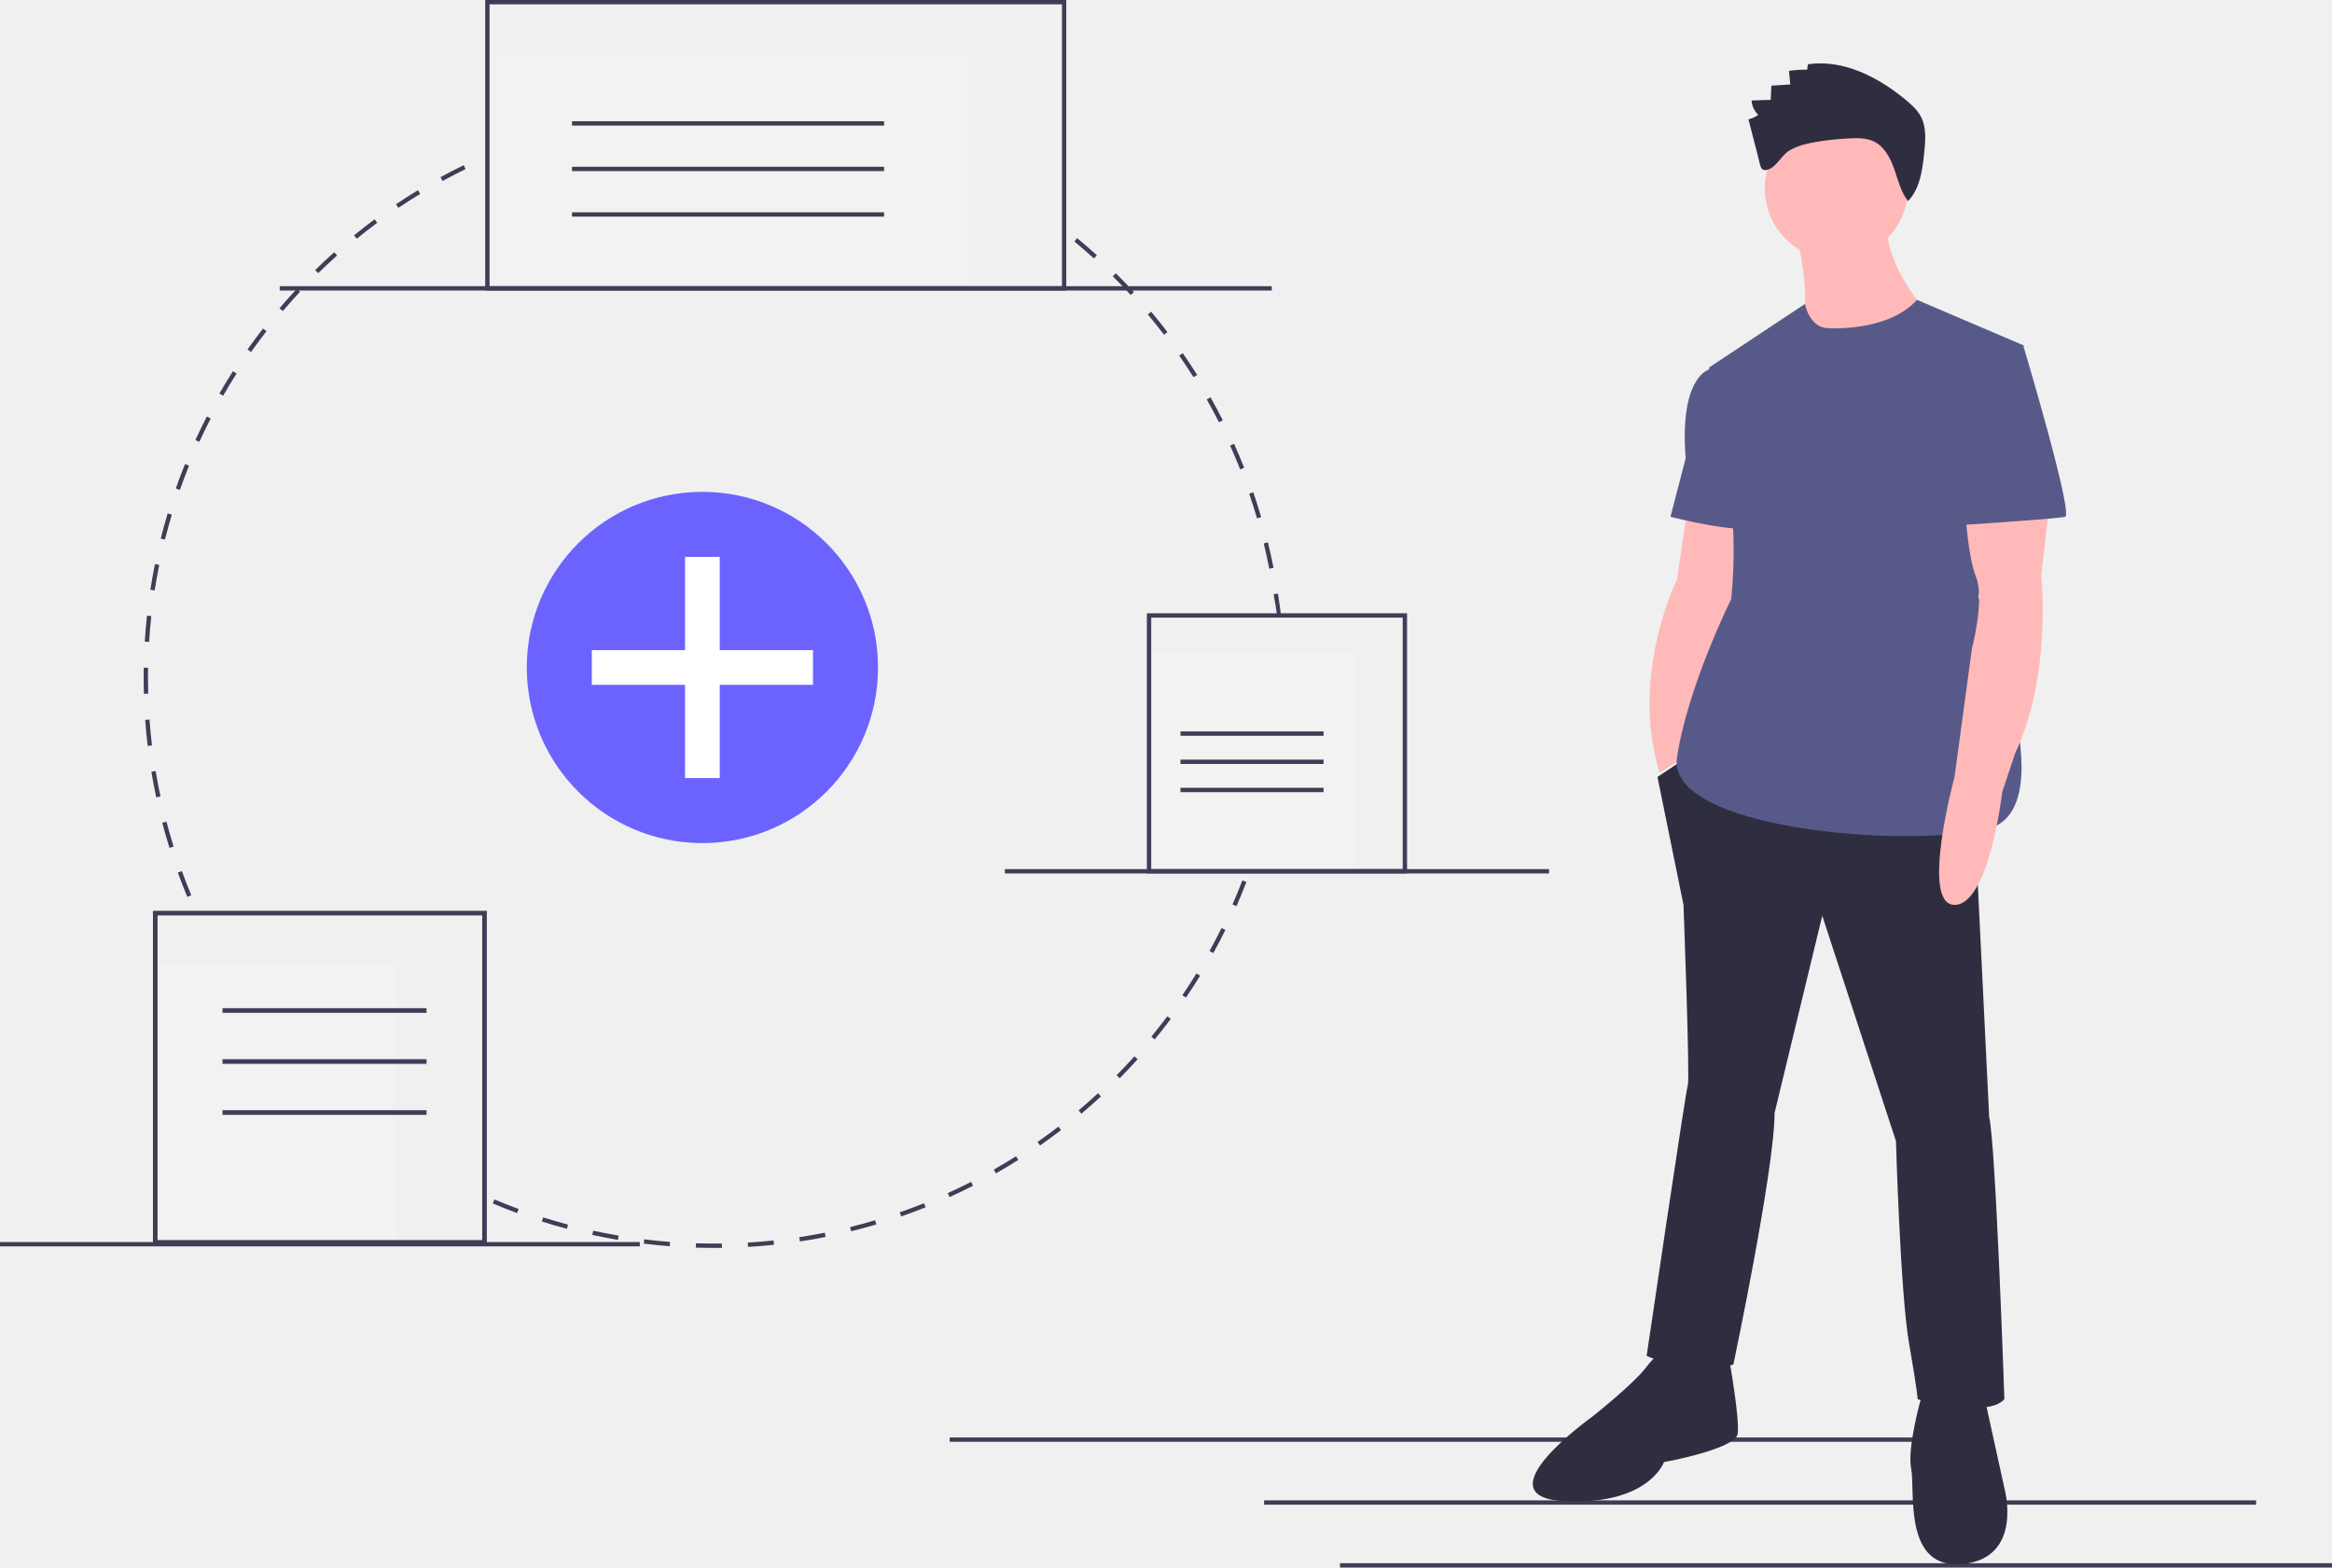
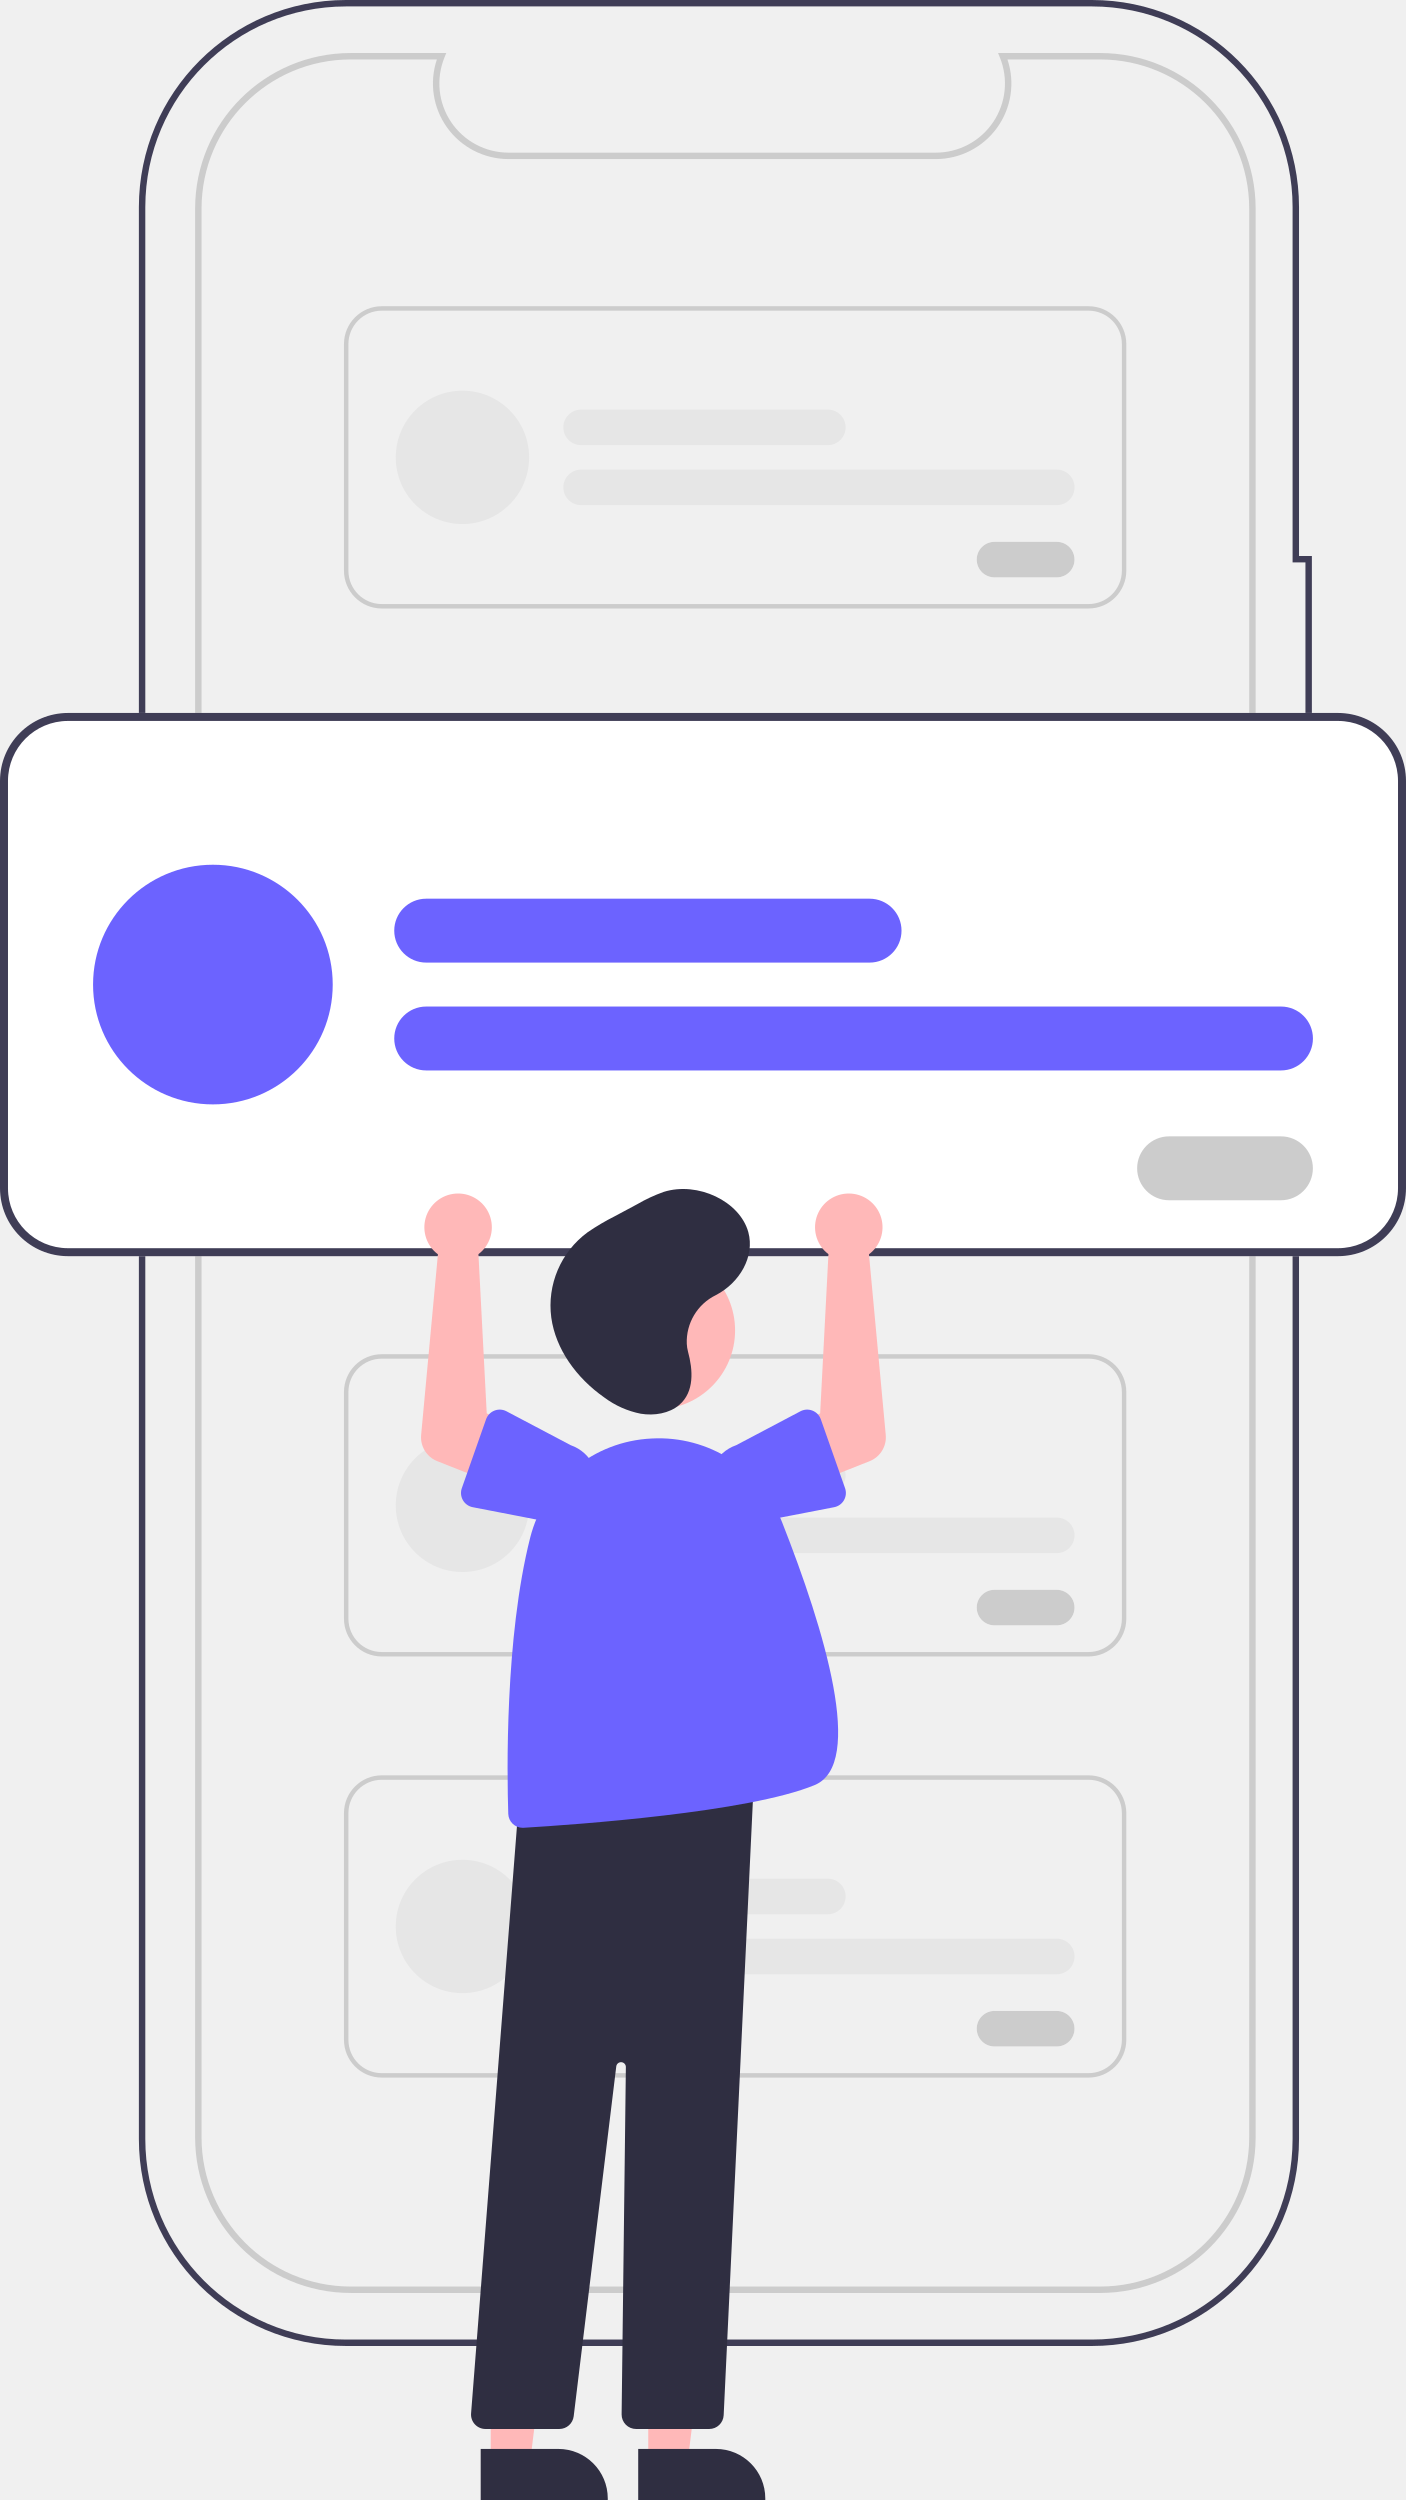
- <svg xmlns="http://www.w3.org/2000/svg" id="fc1f5aea-a643-4136-ad0f-c5867679d735" data-name="Layer 1" width="1075.565" height="723" viewBox="0 0 1075.565 723">
-   <rect x="618.018" y="721" width="457.546" height="2" fill="#3f3d56" />
-   <rect x="583.018" y="692" width="457.546" height="2" fill="#3f3d56" />
-   <rect x="438.018" y="663" width="457.546" height="2" fill="#3f3d56" />
-   <path d="M391.47,664.076c-2.774,0-5.577-.044-8.328-.13l.062-1.998c3.95.123,7.981.157,11.95.103l.027,2Q393.329,664.076,391.47,664.076Zm15.745-.464-.117-1.996c3.956-.233,7.963-.562,11.909-.975l.209,1.988C415.239,663.047,411.202,663.378,407.215,663.613Zm-36.096-.312c-3.989-.306-8.021-.706-11.982-1.192l.244-1.984c3.932.481,7.932.88,11.891,1.183Zm60.039-2.199-.3-1.977c3.931-.597,7.892-1.289,11.77-2.06l.39,1.961C439.11,659.803,435.119,660.501,431.158,661.102Zm-83.935-.731c-3.941-.668-7.919-1.436-11.823-2.283l.424-1.955c3.875.842,7.822,1.604,11.733,2.266Zm107.548-3.962-.48-1.941c3.858-.954,7.738-2.009,11.532-3.134l.568,1.918C462.569,654.385,458.659,655.448,454.772,656.408ZM323.695,655.262c-3.866-1.028-7.756-2.159-11.562-3.363l.603-1.906c3.778,1.194,7.638,2.316,11.474,3.336Zm154.158-5.701-.656-1.889c3.744-1.302,7.51-2.709,11.194-4.184l.742,1.857C485.422,646.831,481.627,648.249,477.854,649.561Zm-177.146-1.566c-3.754-1.38-7.532-2.869-11.228-4.426l.776-1.844c3.667,1.545,7.416,3.022,11.142,4.393Zm199.475-7.368-.828-1.82c3.596-1.634,7.21-3.378,10.742-5.184l.91,1.781C507.447,637.223,503.806,638.98,500.183,640.626Zm21.398-10.938-.99-1.736c3.448-1.968,6.891-4.036,10.229-6.148l1.068,1.689C528.525,625.621,525.057,627.706,521.581,629.688Zm20.323-12.857-1.145-1.639c3.247-2.269,6.487-4.645,9.631-7.061l1.219,1.586C548.443,612.152,545.177,614.545,541.904,616.83ZM237.079,614.014c-3.228-2.345-6.453-4.801-9.585-7.302l1.248-1.562c3.108,2.481,6.309,4.919,9.512,7.245Zm323.903-11.846-1.289-1.529c3.026-2.554,6.038-5.215,8.953-7.91l1.357,1.469C567.067,596.913,564.031,599.595,560.982,602.168Zm-342.728-3.186c-3.006-2.633-5.993-5.371-8.877-8.14l1.385-1.443c2.862,2.748,5.826,5.466,8.81,8.079Zm360.401-13.161-1.424-1.404c2.79-2.827,5.55-5.753,8.201-8.695l1.486,1.338C584.246,580.026,581.466,582.973,578.654,585.822Zm-377.773-3.512c-2.758-2.9-5.482-5.898-8.097-8.91l1.511-1.311c2.594,2.989,5.297,5.964,8.035,8.842ZM594.775,567.93l-1.545-1.27c2.521-3.067,5.002-6.232,7.378-9.409l1.602,1.197C599.816,561.65,597.315,564.84,594.775,567.93Zm-409.671-3.797c-2.477-3.13-4.916-6.361-7.25-9.604l1.623-1.168c2.316,3.218,4.736,6.425,7.195,9.532ZM609.203,548.636l-1.654-1.123c2.23-3.284,4.415-6.664,6.492-10.048l1.705,1.047C613.652,541.921,611.45,545.327,609.203,548.636Zm-438.151-4.029c-2.179-3.341-4.312-6.778-6.34-10.22l1.723-1.016c2.013,3.415,4.129,6.827,6.292,10.142ZM621.819,528.096l-1.75-.967c1.92-3.475,3.785-7.043,5.546-10.606l1.793.887C625.634,520.999,623.753,524.595,621.819,528.096ZM632.499,506.475l-1.832-.803c1.594-3.64,3.124-7.367,4.549-11.078l1.867.717C635.648,499.051,634.105,502.807,632.499,506.475Zm-483.902-4.315c-1.533-3.68-3.001-7.444-4.364-11.19l1.88-.684c1.352,3.718,2.809,7.453,4.33,11.104Zm492.551-18.216-1.898-.629c1.248-3.761,2.426-7.604,3.5-11.426l1.926.541C643.592,476.281,642.404,480.155,641.148,483.944Zm-500.767-4.383c-1.19-3.812-2.308-7.705-3.323-11.574l1.935-.508c1.007,3.84,2.117,7.704,3.298,11.486Zm507.286-18.795-1.948-.453c.895-3.854,1.714-7.791,2.434-11.698l1.967.361C649.394,452.914,648.569,456.88,647.666,460.766Zm-513.394-4.494c-.834-3.906-1.589-7.886-2.243-11.83l1.973-.328c.65,3.915,1.399,7.864,2.227,11.74Zm517.752-19.184-1.982-.271c.538-3.917.992-7.911,1.351-11.872l1.992.18C653.024,429.116,652.566,433.141,652.025,437.088Zm-521.694-4.566c-.472-3.959-.859-7.991-1.151-11.984l1.995-.146c.29,3.964.674,7.965,1.143,11.895Zm523.869-19.409-1.998-.09c.178-3.963.269-7.982.269-11.946h2C654.47,405.071,654.379,409.12,654.199,413.113Zm-525.626-4.602c-.068-2.452-.103-4.954-.104-7.435q0-2.309.04-4.608l2,.035q-.04,2.282-.04,4.573c0,2.462.035,4.945.103,7.38Zm2.411-23.948-1.996-.125c.25-3.996.594-8.032,1.023-11.997l1.988.215C131.573,376.592,131.232,380.597,130.984,384.563Zm520.194-12.202c-.399-3.943-.949-5.865-1.529-9.791l1.979-.292c.584,3.956,1.085,6.975,1.488,10.948Zm-517.622-11.551-1.977-.306c.613-3.957,1.325-7.944,2.116-11.854l1.96.396C134.871,352.927,134.165,356.885,133.557,360.81ZM647.631,350.795c-.763-3.901-1.623-7.829-2.559-11.672l1.943-.473c.942,3.873,1.81,7.831,2.578,11.761ZM138.294,337.393l-1.94-.486c.971-3.874,2.047-7.779,3.197-11.609l1.915.575C140.325,329.674,139.258,333.55,138.294,337.393Zm503.685-9.813c-1.115-3.808-2.334-7.639-3.622-11.387l1.891-.65c1.299,3.777,2.527,7.638,3.651,11.475Zm-496.8-13.1-1.887-.663c1.329-3.781,2.764-7.58,4.265-11.291l1.854.75C147.922,306.958,146.498,310.728,145.179,314.48Zm489.033-9.495c-1.459-3.681-3.021-7.375-4.645-10.979l1.824-.821c1.636,3.633,3.21,7.355,4.68,11.063ZM154.155,292.283l-1.817-.835c1.67-3.638,3.448-7.286,5.284-10.842l1.777.917C157.577,285.052,155.813,288.672,154.155,292.283ZM624.424,283.247c-1.79-3.531-3.687-7.069-5.637-10.515l1.74-.985c1.966,3.473,3.876,7.038,5.68,10.596ZM165.132,271.017l-1.733-.998c1.995-3.464,4.099-6.932,6.254-10.306l1.686,1.076C169.2,264.138,167.112,267.579,165.132,271.017Zm447.541-8.535c-2.113-3.364-4.326-6.716-6.577-9.962l1.643-1.14c2.269,3.271,4.499,6.648,6.628,10.038ZM178.006,250.859l-1.635-1.152c2.306-3.27,4.716-6.529,7.167-9.688l1.58,1.226C182.686,244.379,180.293,247.614,178.006,250.859Zm421.064-7.992c-2.41-3.157-4.92-6.295-7.462-9.327l1.533-1.285c2.561,3.056,5.09,6.217,7.519,9.398ZM192.659,231.968l-1.522-1.297c2.587-3.039,5.284-6.064,8.015-8.991l1.462,1.364C197.903,225.949,195.227,228.951,192.659,231.968Zm391.07-7.408c-2.687-2.924-5.474-5.823-8.282-8.614l1.41-1.419c2.83,2.813,5.638,5.733,8.345,8.679Zm-374.765-10.064-1.398-1.43c2.86-2.798,5.819-5.564,8.795-8.221l1.332,1.492C214.739,208.973,211.802,211.719,208.964,214.495Zm357.818-6.78c-2.944-2.67-5.984-5.304-9.035-7.828l1.275-1.541c3.073,2.543,6.137,5.197,9.104,7.888Zm-340-9.132-1.263-1.551c3.093-2.519,6.29-5.003,9.502-7.384l1.191,1.606C233.025,193.618,229.852,196.084,226.782,198.584ZM245.964,184.367l-1.116-1.659c3.311-2.228,6.719-4.409,10.13-6.484l1.039,1.709C252.632,179.992,249.25,182.157,245.964,184.367Zm20.388-12.401-.96-1.755c3.502-1.917,7.094-3.776,10.674-5.527l.879,1.797C273.392,168.218,269.828,170.063,266.352,171.965Zm241.37-4.634c-3.559-1.773-7.204-3.486-10.835-5.091l.809-1.829c3.659,1.617,7.333,3.343,10.919,5.13Zm-219.948-5.844-.795-1.835c3.66-1.586,7.404-3.108,11.128-4.522l.71,1.87C295.121,158.403,291.406,159.913,287.774,161.487Zm198.052-3.834c-3.703-1.436-7.493-2.806-11.266-4.072l.637-1.896c3.801,1.276,7.62,2.656,11.352,4.104ZM310.082,153.016l-.623-1.9c3.801-1.246,7.679-2.419,11.525-3.486l.535,1.927C317.702,150.615,313.854,151.779,310.082,153.016Zm153.063-2.974c-3.814-1.087-7.705-2.1-11.563-3.01l.459-1.946c3.889.916,7.809,1.937,11.653,3.032Zm-130.042-3.416-.445-1.95c3.896-.89,7.866-1.701,11.797-2.41l.355,1.968C340.909,144.939,336.971,145.743,333.104,146.627Zm106.788-2.067c-3.895-.731-7.861-1.381-11.791-1.933l.277-1.98c3.96.556,7.958,1.211,11.883,1.948Zm-83.275-2.176-.265-1.982c3.959-.528,7.985-.973,11.967-1.319l.174,1.992C364.541,141.419,360.546,141.859,356.616,142.384Zm59.616-1.147c-3.939-.371-7.949-.657-11.919-.849l.098-1.998c3.999.194,8.039.482,12.009.856Zm-35.814-.929-.084-1.998c3.676-.153,7.422-.231,11.136-.232l.905.001-.006,2-.899-.001C387.784,140.077,384.066,140.155,380.418,140.307Z" transform="translate(-62.21758 -88.5)" fill="#3f3d56" />
-   <path d="M840.679,321.862l-5,34s-22,44-8,89l18-11s14-54,14-58,6-51,6-51Z" transform="translate(-62.21758 -88.5)" fill="#ffb9b9" />
-   <path d="M850.679,430.862l-24,16,12,59s3,80,2,83-19,125-19,125,21,10,40,4c0,0,19-90,19-116l22-91,34,104s2,70,6,93,4,26,4,26,32,9,40,0c0,0-4-118-7-130l-7-143Z" transform="translate(-62.21758 -88.5)" fill="#2f2e41" />
-   <path d="M829.679,713.862s-2-3-8,5-25,23-25,23-52,37-13,39,46-18,46-18,33-6,34-13-4-35-4-35Z" transform="translate(-62.21758 -88.5)" fill="#2f2e41" />
-   <path d="M948.679,731.862s-7,24-5,34-4,47,24,44,19-35,19-35l-9-41Z" transform="translate(-62.21758 -88.5)" fill="#2f2e41" />
-   <circle cx="846.961" cy="86.862" r="33" fill="#ffb9b9" />
-   <path d="M889.679,192.862s10,35,2,48,54,2,58-10c0,0-20-22-17-43Z" transform="translate(-62.21758 -88.5)" fill="#ffb9b9" />
-   <path d="M905.679,239.862s27.374,1.851,40.687-13.075l49.313,21.075-21,116s42,98,4,107-148,0-143-33,25-73,25-73,5-44-6-64-4-43-4-43l44.018-29.165S896.679,239.862,905.679,239.862Z" transform="translate(-62.21758 -88.5)" fill="#575a89" />
-   <path d="M862.679,258.862h-12s-14,3-11,41l-7,27s35,9,40,4S862.679,258.862,862.679,258.862Z" transform="translate(-62.21758 -88.5)" fill="#575a89" />
-   <path d="M1007.679,318.862l-4,35s5,46-12,82l-6,18s-6,52-22,52,0-59,0-59l8-59s6-23,2-33-5-31-5-31Z" transform="translate(-62.21758 -88.5)" fill="#ffb9b9" />
-   <path d="M901.071,153.769a131.945,131.945,0,0,1,14.787-1.466c3.588-.152,7.327-.128,10.569,1.416,4.889,2.328,7.629,7.592,9.422,12.702s3.066,10.57,6.393,14.843c5.536-5.778,6.642-14.369,7.466-22.328.58-5.598,1.093-11.568-1.495-16.566-1.594-3.078-4.225-5.477-6.889-7.695-12.72-10.587-28.874-18.917-45.252-16.539l-.383,2.528a45.157,45.157,0,0,0-8.354.525l.585,6.273-8.699.552-.334,6.538-8.797.305a10.193,10.193,0,0,0,3.069,6.627,12.392,12.392,0,0,1-4.519,2.041c1.467,5.679,2.891,11.371,4.407,17.037,1.116,4.174.917,7.862,5.394,5.825,3.409-1.551,5.715-6.483,9.162-8.521C891.662,155.466,896.467,154.489,901.071,153.769Z" transform="translate(-62.21758 -88.5)" fill="#2f2e41" />
-   <path d="M981.679,248.862h14s23,77,19,78-51,4-51,4Z" transform="translate(-62.21758 -88.5)" fill="#575a89" />
-   <circle cx="323.961" cy="307.862" r="81" fill="#6c63ff" />
-   <polygon points="374.961 299.862 331.961 299.862 331.961 256.862 315.961 256.862 315.961 299.862 272.961 299.862 272.961 315.862 315.961 315.862 315.961 358.862 331.961 358.862 331.961 315.862 374.961 315.862 374.961 299.862" fill="#fff" />
-   <rect x="71.609" y="444.69" width="110.153" height="128.333" fill="#f2f2f2" />
-   <path d="M286.757,662.592h-154v-154h154Zm-151.861-2.139H284.618V510.731H134.896Z" transform="translate(-62.21758 -88.5)" fill="#3f3d56" />
-   <rect x="102.622" y="465.009" width="94.111" height="2.139" fill="#3f3d56" />
-   <rect x="102.622" y="488.537" width="94.111" height="2.139" fill="#3f3d56" />
-   <rect x="102.622" y="512.065" width="94.111" height="2.139" fill="#3f3d56" />
-   <rect x="224.792" y="22.835" width="222" height="110.165" fill="#f2f2f2" />
-   <path d="M554.009,222.5h-268V88.5h268Zm-266-2h264V90.5h-264Z" transform="translate(-62.21758 -88.5)" fill="#3f3d56" />
-   <rect x="263.822" y="55.917" width="143.938" height="2" fill="#3f3d56" />
-   <rect x="263.822" y="76.917" width="143.938" height="2" fill="#3f3d56" />
-   <rect x="263.822" y="97.917" width="143.938" height="2" fill="#3f3d56" />
-   <rect x="529.961" y="300.862" width="95" height="101" fill="#f2f2f2" />
-   <path d="M711.179,491.362h-120v-120h120Zm-118-2h116v-116h-116Z" transform="translate(-62.21758 -88.5)" fill="#3f3d56" />
-   <rect x="544.461" y="337.362" width="66" height="2" fill="#3f3d56" />
-   <rect x="544.461" y="350.362" width="66" height="2" fill="#3f3d56" />
-   <rect x="544.461" y="363.362" width="66" height="2" fill="#3f3d56" />
-   <rect x="129.018" y="132" width="457.546" height="2" fill="#3f3d56" />
-   <rect x="463.461" y="400.862" width="251" height="2" fill="#3f3d56" />
-   <rect y="572.862" width="295.078" height="2" fill="#3f3d56" />
+ <svg xmlns="http://www.w3.org/2000/svg" id="b5e1cbd3-8d29-418e-9658-5a478bd25e4a" data-name="Layer 1" width="437.37" height="777.687" viewBox="0 0 437.37 777.687">
+   <path d="M720.542,790.676H488.454a64.402,64.402,0,0,1-64.402-64.402V125.3a64.475,64.475,0,0,1,64.402-64.402H720.541a64.475,64.475,0,0,1,64.402,64.402V233.846h3.999V313.822H784.943V726.275a64.402,64.402,0,0,1-64.401,64.402ZM488.454,62.899a62.472,62.472,0,0,0-62.402,62.402V726.275A62.401,62.401,0,0,0,488.454,788.676H720.541A62.402,62.402,0,0,0,782.943,726.275V311.822h3.999V235.846H782.943V125.3a62.472,62.472,0,0,0-62.402-62.402Z" transform="translate(-380.851 -60.89856)" fill="#3f3d56" />
+   <path d="M723.098,774.183H489.898A48.406,48.406,0,0,1,441.548,725.833V125.743A48.406,48.406,0,0,1,489.898,77.393h29.777l-.56,1.377a21.507,21.507,0,0,0,19.904,29.613H671.978a21.507,21.507,0,0,0,19.904-29.613l-.56-1.377h31.777a48.406,48.406,0,0,1,48.35,48.35V725.833A48.405,48.405,0,0,1,723.098,774.183ZM489.898,79.393A46.404,46.404,0,0,0,443.548,125.743V725.833a46.404,46.404,0,0,0,46.35,46.35h233.2a46.403,46.403,0,0,0,46.35-46.35V125.743h0A46.404,46.404,0,0,0,723.098,79.393H694.246a23.508,23.508,0,0,1-22.267,30.99H539.018A23.508,23.508,0,0,1,516.75,79.393Z" transform="translate(-380.851 -60.89856)" fill="#ccc" />
+   <path d="M797.098,451.665H401.974a21.147,21.147,0,0,1-21.123-21.123V303.804a21.147,21.147,0,0,1,21.123-21.123H797.098a21.147,21.147,0,0,1,21.123,21.123V430.542A21.147,21.147,0,0,1,797.098,451.665Z" transform="translate(-380.851 -60.89856)" fill="#fff" />
+   <path d="M797.098,451.665H401.974a21.147,21.147,0,0,1-21.123-21.123V303.804a21.147,21.147,0,0,1,21.123-21.123H797.098a21.147,21.147,0,0,1,21.123,21.123V430.542A21.147,21.147,0,0,1,797.098,451.665ZM401.974,285.166a18.659,18.659,0,0,0-18.638,18.638V430.542A18.659,18.659,0,0,0,401.974,449.18H797.098a18.659,18.659,0,0,0,18.638-18.638V303.804A18.659,18.659,0,0,0,797.098,285.166Z" transform="translate(-380.851 -60.89856)" fill="#3f3d56" />
+   <path d="M651.351,360.339H513.43a9.94,9.94,0,0,1,0-19.88H651.351a9.94,9.94,0,0,1,0,19.88Z" transform="translate(-380.851 -60.89856)" fill="#6c63ff" />
+   <path d="M779.331,393.887H513.43a9.94,9.94,0,0,1,0-19.88H779.331a9.94,9.94,0,0,1,0,19.88Z" transform="translate(-380.851 -60.89856)" fill="#6c63ff" />
+   <circle cx="66.226" cy="306.274" r="37.276" fill="#6c63ff" />
+   <path d="M779.316,434.269h-34.791a9.94,9.94,0,1,1,0-19.88h34.791a9.94,9.94,0,1,1,0,19.88Z" transform="translate(-380.851 -60.89856)" fill="#fff" />
+   <path d="M779.316,434.269h-34.791a9.94,9.94,0,1,1,0-19.88h34.791a9.94,9.94,0,1,1,0,19.88Z" transform="translate(-380.851 -60.89856)" fill="#ccc" />
+   <path d="M719.467,250.188H499.605A11.767,11.767,0,0,1,487.851,238.434v-70.522a11.767,11.767,0,0,1,11.754-11.754H719.467a11.767,11.767,0,0,1,11.754,11.754v70.522A11.767,11.767,0,0,1,719.467,250.188ZM499.605,157.541a10.383,10.383,0,0,0-10.371,10.371v70.522a10.383,10.383,0,0,0,10.371,10.371H719.467a10.383,10.383,0,0,0,10.371-10.371v-70.522A10.383,10.383,0,0,0,719.467,157.541Z" transform="translate(-380.851 -60.89856)" fill="#ccc" />
+   <path d="M638.368,199.37H561.623a5.531,5.531,0,0,1,0-11.062h76.745a5.531,5.531,0,0,1,0,11.062Z" transform="translate(-380.851 -60.89856)" fill="#e6e6e6" />
+   <path d="M709.581,218.038h-147.958a5.531,5.531,0,0,1,0-11.062h147.958a5.531,5.531,0,1,1,0,11.062Z" transform="translate(-380.851 -60.89856)" fill="#e6e6e6" />
+   <circle cx="143.851" cy="142.274" r="20.742" fill="#e6e6e6" />
+   <path d="M709.573,240.508H690.214a5.531,5.531,0,1,1,0-11.062h19.359a5.531,5.531,0,0,1,0,11.062Z" transform="translate(-380.851 -60.89856)" fill="#fff" />
+   <path d="M709.573,240.508H690.214a5.531,5.531,0,1,1,0-11.062h19.359a5.531,5.531,0,0,1,0,11.062Z" transform="translate(-380.851 -60.89856)" fill="#ccc" />
+   <path d="M719.467,576.188H499.605A11.767,11.767,0,0,1,487.851,564.434v-70.522a11.767,11.767,0,0,1,11.754-11.754H719.467a11.767,11.767,0,0,1,11.754,11.754v70.522A11.767,11.767,0,0,1,719.467,576.188ZM499.605,483.541a10.383,10.383,0,0,0-10.371,10.371v70.522a10.383,10.383,0,0,0,10.371,10.371H719.467a10.383,10.383,0,0,0,10.371-10.371v-70.522A10.383,10.383,0,0,0,719.467,483.541Z" transform="translate(-380.851 -60.89856)" fill="#ccc" />
+   <path d="M638.368,525.37H561.623a5.531,5.531,0,0,1,0-11.062h76.745a5.531,5.531,0,0,1,0,11.062Z" transform="translate(-380.851 -60.89856)" fill="#e6e6e6" />
+   <path d="M709.581,544.038h-147.958a5.531,5.531,0,0,1,0-11.062h147.958a5.531,5.531,0,1,1,0,11.062Z" transform="translate(-380.851 -60.89856)" fill="#e6e6e6" />
+   <circle cx="143.851" cy="468.274" r="20.742" fill="#e6e6e6" />
+   <path d="M709.573,566.508H690.214a5.531,5.531,0,1,1,0-11.062h19.359a5.531,5.531,0,0,1,0,11.062Z" transform="translate(-380.851 -60.89856)" fill="#fff" />
+   <path d="M709.573,566.508H690.214a5.531,5.531,0,1,1,0-11.062h19.359a5.531,5.531,0,0,1,0,11.062Z" transform="translate(-380.851 -60.89856)" fill="#ccc" />
+   <path d="M719.467,707.188H499.605A11.767,11.767,0,0,1,487.851,695.434v-70.522a11.767,11.767,0,0,1,11.754-11.754H719.467a11.767,11.767,0,0,1,11.754,11.754v70.522A11.767,11.767,0,0,1,719.467,707.188ZM499.605,614.541a10.383,10.383,0,0,0-10.371,10.371v70.522a10.383,10.383,0,0,0,10.371,10.371H719.467a10.383,10.383,0,0,0,10.371-10.371v-70.522A10.383,10.383,0,0,0,719.467,614.541Z" transform="translate(-380.851 -60.89856)" fill="#ccc" />
+   <path d="M638.368,656.37H561.623a5.531,5.531,0,0,1,0-11.062h76.745a5.531,5.531,0,0,1,0,11.062Z" transform="translate(-380.851 -60.89856)" fill="#e6e6e6" />
+   <path d="M709.581,675.038h-147.958a5.531,5.531,0,0,1,0-11.062h147.958a5.531,5.531,0,1,1,0,11.062Z" transform="translate(-380.851 -60.89856)" fill="#e6e6e6" />
+   <circle cx="143.851" cy="599.274" r="20.742" fill="#e6e6e6" />
+   <path d="M709.573,697.508H690.214a5.531,5.531,0,1,1,0-11.062h19.359a5.531,5.531,0,0,1,0,11.062Z" transform="translate(-380.851 -60.89856)" fill="#fff" />
+   <path d="M709.573,697.508H690.214a5.531,5.531,0,1,1,0-11.062h19.359a5.531,5.531,0,0,1,0,11.062Z" transform="translate(-380.851 -60.89856)" fill="#ccc" />
+   <polygon points="201.657 765.803 213.917 765.803 219.749 718.515 201.655 718.516 201.657 765.803" fill="#ffb8b8" />
+   <path d="M579.381,822.699l24.144-.001h.001a15.386,15.386,0,0,1,15.386,15.386v.5l-39.531.001Z" transform="translate(-380.851 -60.89856)" fill="#2f2e41" />
+   <polygon points="152.657 765.803 164.917 765.803 170.749 718.515 152.655 718.516 152.657 765.803" fill="#ffb8b8" />
+   <path d="M530.381,822.699l24.144-.001h.001a15.386,15.386,0,0,1,15.386,15.386v.5l-39.531.001Z" transform="translate(-380.851 -60.89856)" fill="#2f2e41" />
+   <circle cx="204.104" cy="413.861" r="24.561" fill="#ffb8b8" />
+   <path d="M601.471,816.496H578.721a4.5,4.5,0,0,1-4.5-4.555l1.322-108.031a1.5,1.5,0,0,0-2.989-.2L559.313,812.54a4.504,4.504,0,0,1-4.467,3.956H531.877a4.5,4.5,0,0,1-4.486-4.851l15.167-194.075.412-.045,72.629-7.844-9.633,202.528A4.495,4.495,0,0,1,601.471,816.496Z" transform="translate(-380.851 -60.89856)" fill="#2f2e41" />
+   <path d="M543.442,629.484a4.496,4.496,0,0,1-4.484-4.358c-.396-12.271-1.076-54.732,6.822-85.905a40.924,40.924,0,0,1,37.793-30.839h0a41.179,41.179,0,0,1,40.559,26.023c13.275,33.703,25.818,75.246,10.181,81.762-20.495,8.539-74.523,12.346-90.594,13.309Q543.58,629.484,543.442,629.484Z" transform="translate(-380.851 -60.89856)" fill="#6c63ff" />
+   <path d="M637.314,449.936a10.525,10.525,0,0,0,1.246,1.093l-2.578,49.526-10.724,5.491,6.171,17.268,19.93-7.875a8,8,0,0,0,5.026-8.181l-5.221-56.179a10.497,10.497,0,1,0-13.849-1.143Z" transform="translate(-380.851 -60.89856)" fill="#ffb8b8" />
+   <path d="M636.185,502.399l7.544,21.439a4.5,4.5,0,0,1-3.389,5.912l-22.245,4.308a12.497,12.497,0,0,1-8.228-23.602l19.974-10.543a4.5,4.5,0,0,1,6.344,2.486Z" transform="translate(-380.851 -60.89856)" fill="#6c63ff" />
+   <path d="M530.927,449.936a10.526,10.526,0,0,1-1.246,1.093l2.578,49.526,10.724,5.491-6.171,17.268L516.883,515.438a8,8,0,0,1-5.026-8.181l5.221-56.179a10.497,10.497,0,1,1,13.849-1.143Z" transform="translate(-380.851 -60.89856)" fill="#ffb8b8" />
+   <path d="M534.659,499.703a4.495,4.495,0,0,1,3.741.21l19.974,10.543a12.497,12.497,0,0,1-8.228,23.602l-22.245-4.308a4.5,4.5,0,0,1-3.389-5.912l7.544-21.439A4.495,4.495,0,0,1,534.659,499.703Z" transform="translate(-380.851 -60.89856)" fill="#6c63ff" />
+   <path d="M594.494,478.946a16.143,16.143,0,0,1,9.041-15.168c7.466-3.854,12.156-12.075,10.101-19.582-2.631-9.609-15.709-15.841-26.305-12.535a48.565,48.565,0,0,0-8.261,3.839l-6.923,3.711a71.727,71.727,0,0,0-8.534,5.038A28.315,28.315,0,0,0,552.342,470.78c1.363,9.769,7.761,18.727,16.518,24.861a27.937,27.937,0,0,0,11.319,5.031c4.198.692,8.87-.094,11.939-2.705,4.796-4.079,4.301-10.911,2.75-16.616A12.09,12.09,0,0,1,594.494,478.946Z" transform="translate(-380.851 -60.89856)" fill="#2f2e41" />
</svg>
